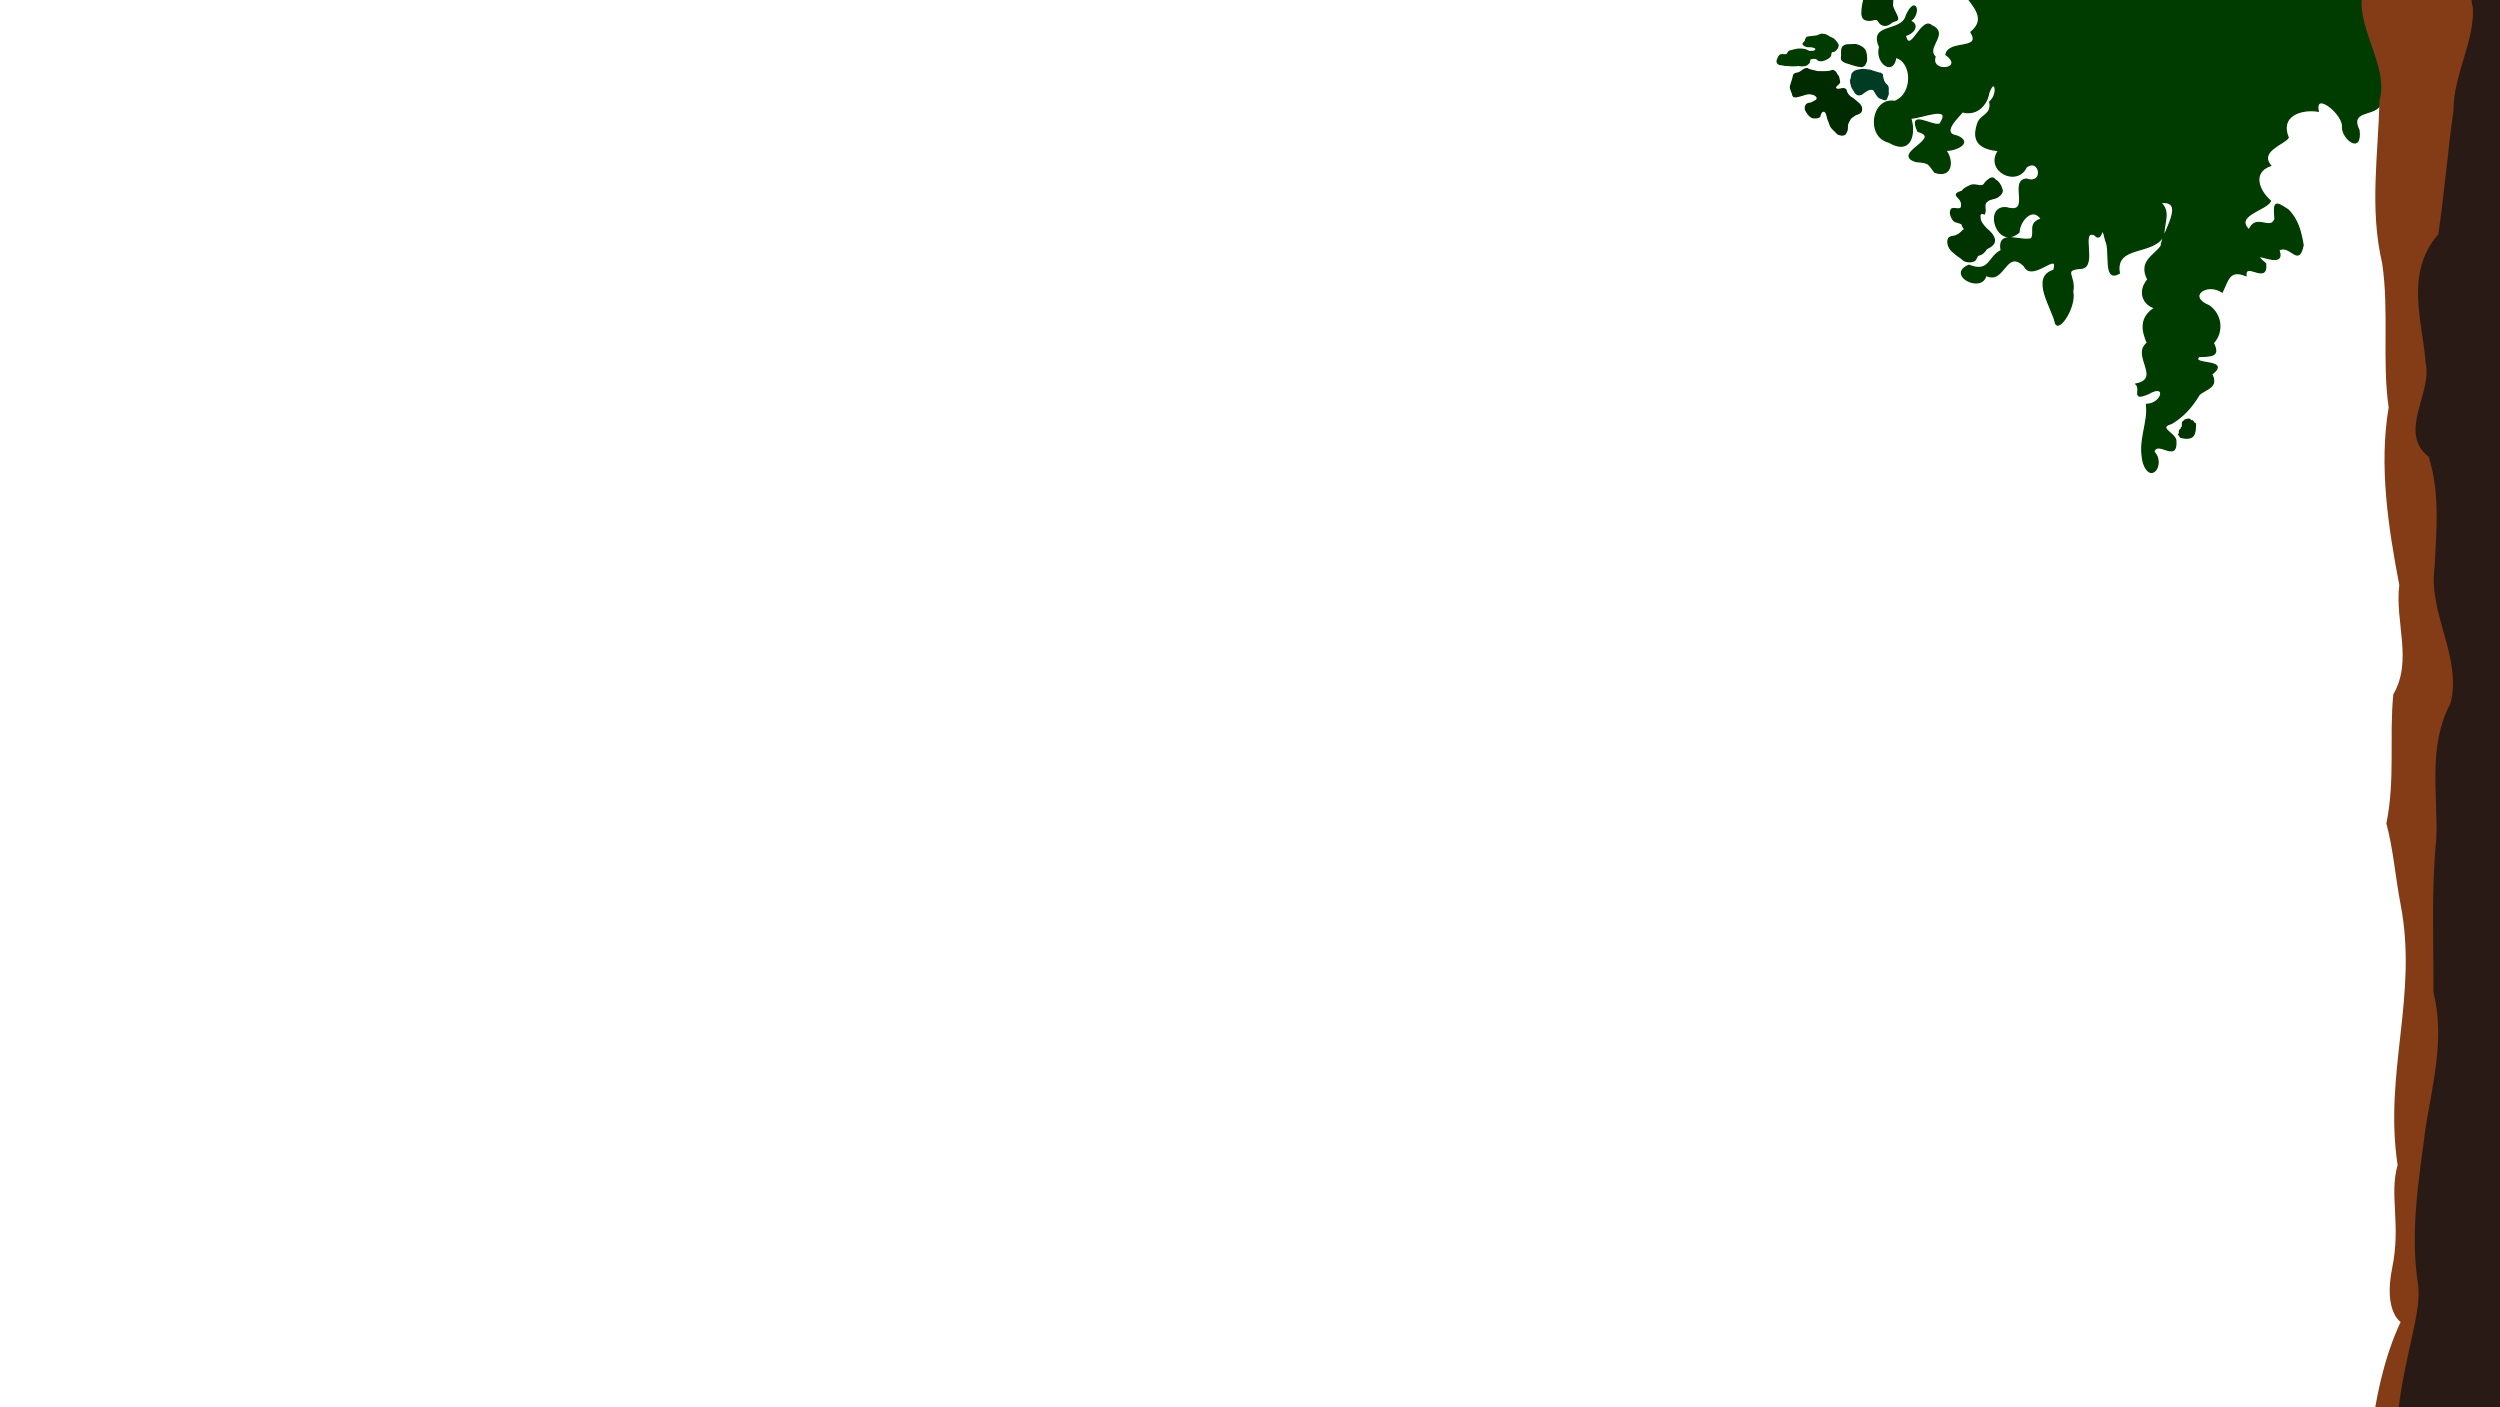
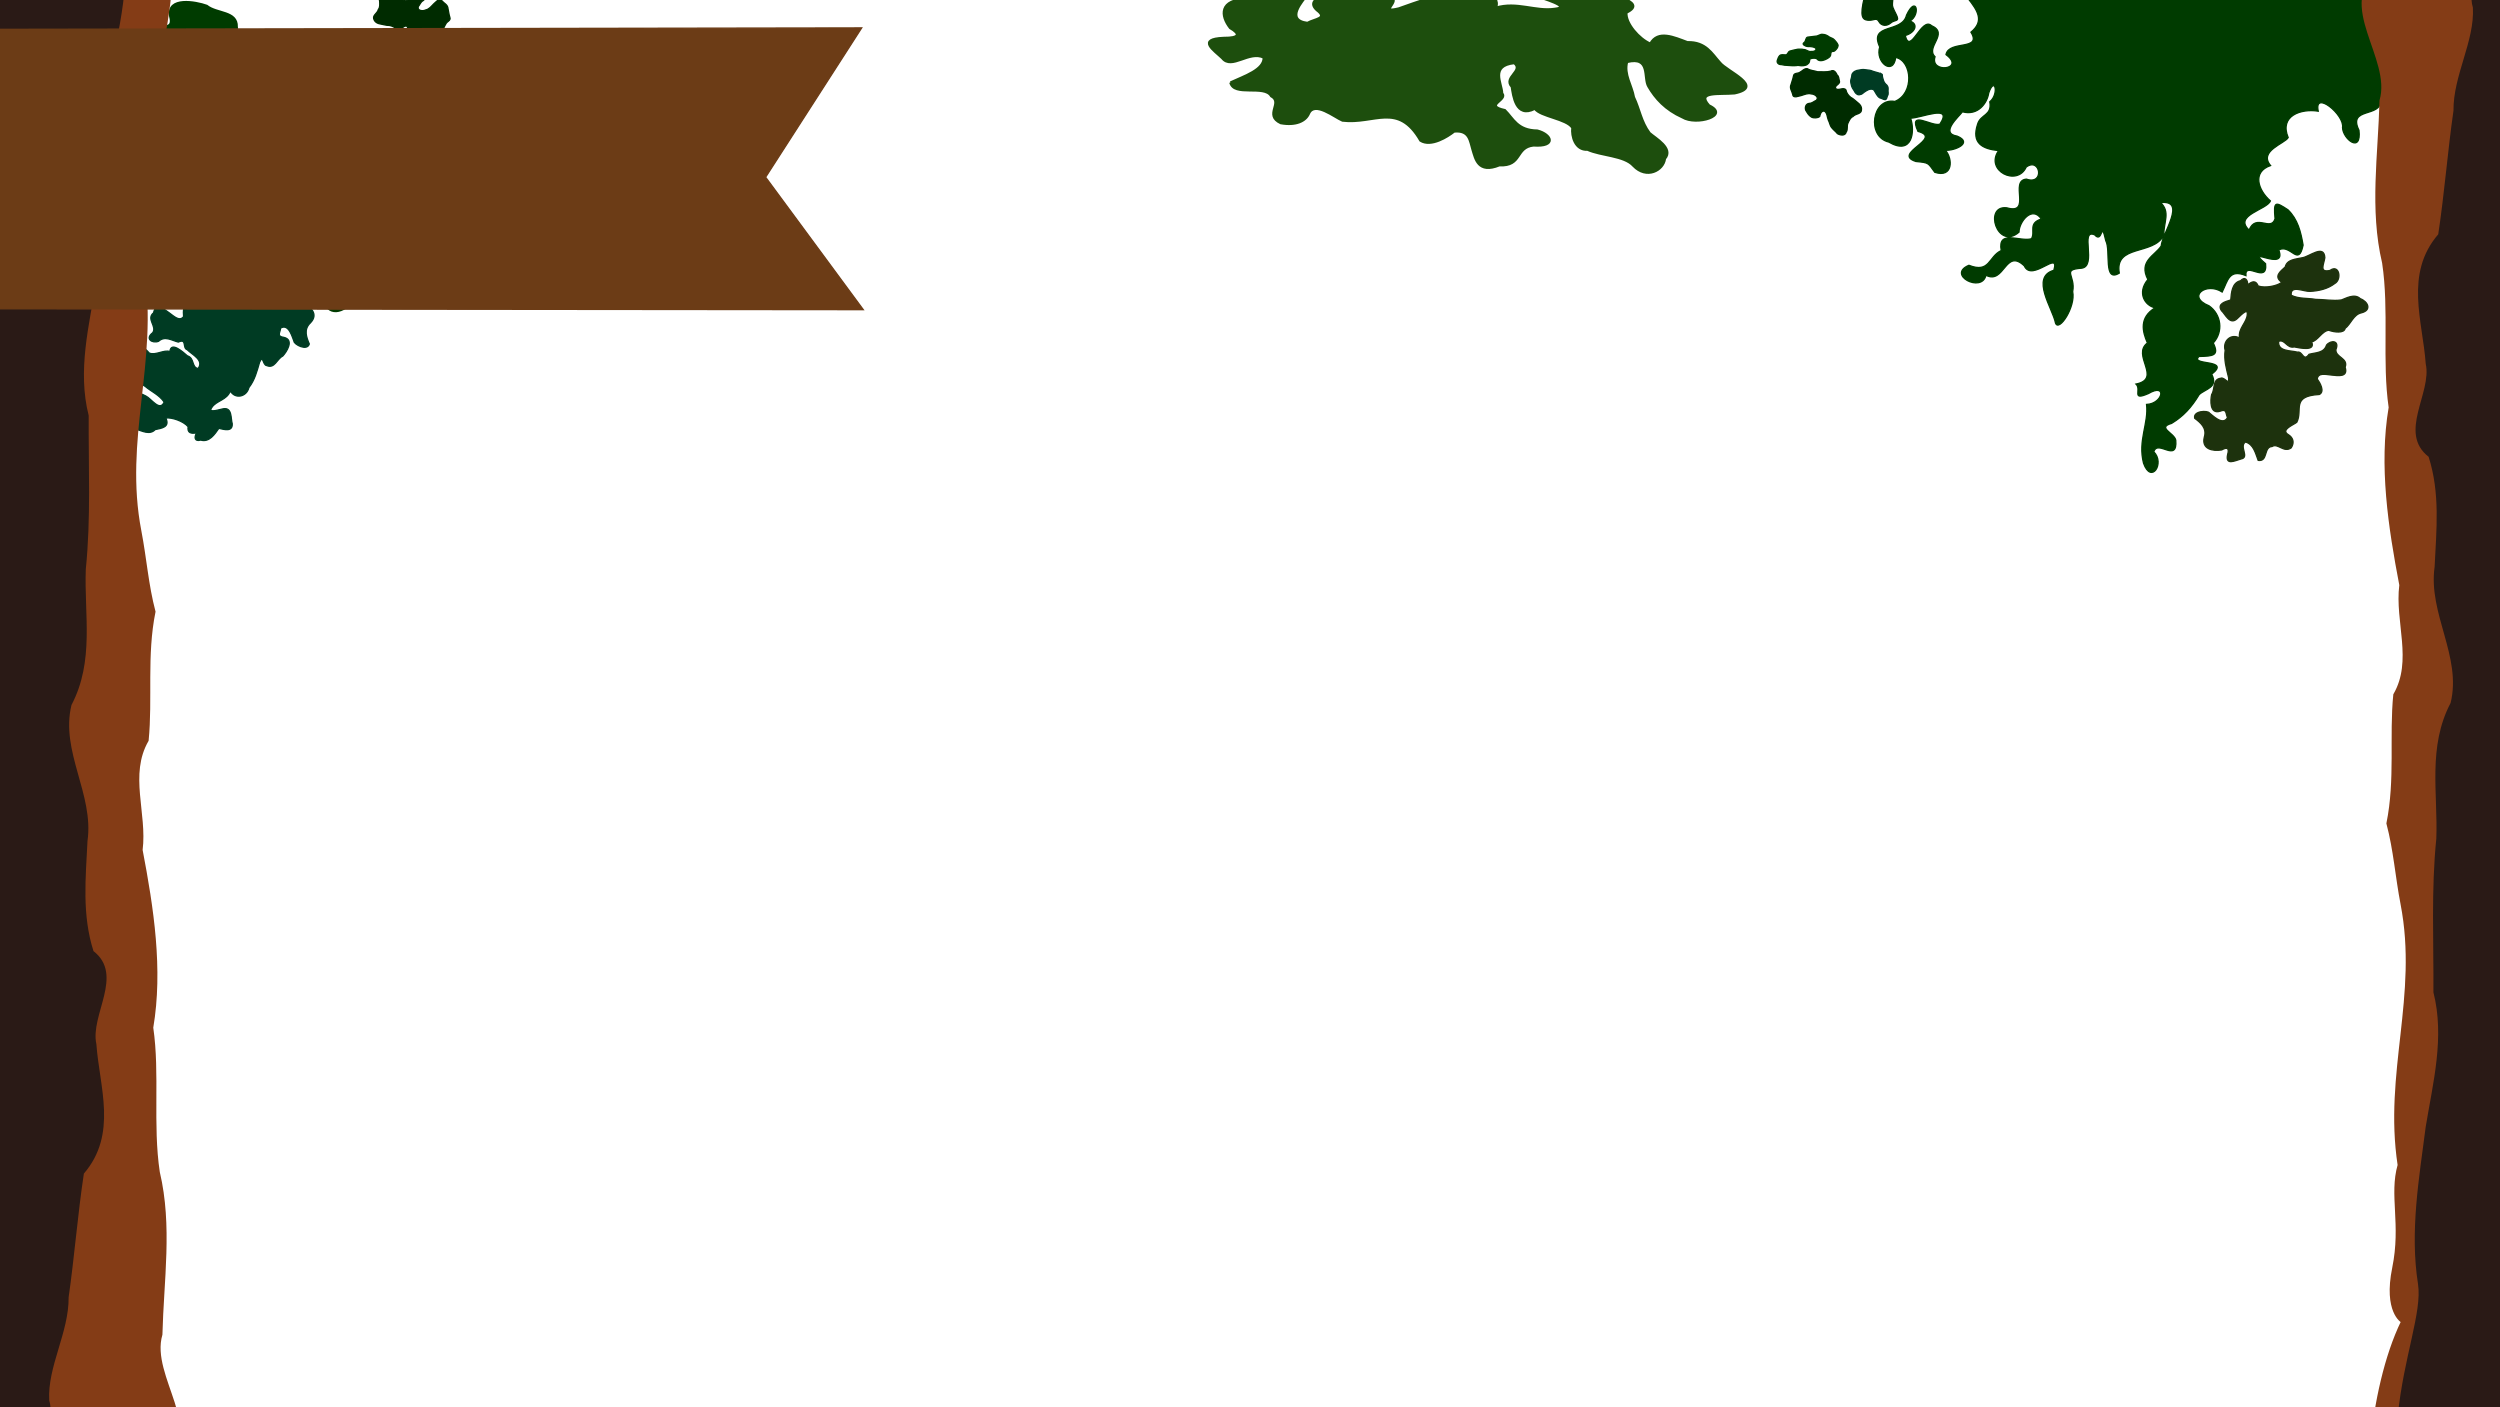
<svg xmlns="http://www.w3.org/2000/svg" width="1920" height="1080" viewBox="0 0 508 285.75" version="1.1" id="svg8">
  <defs id="defs2" />
-   <g id="layer1">
-     <path style="fill:#003300;stroke:#003300;stroke-width:0.265px;stroke-linecap:butt;stroke-linejoin:miter;stroke-opacity:1;fill-opacity:1" d="m 443.133,88.867 c 2.011,0.481 2.94,-0.008 2.94,-2.005 0,-0.127 0.081,-0.721 0,-0.802 -0.067,-0.067 -0.2,-0.067 -0.267,-0.134 -0.111,-0.111 -0.156,-0.29 -0.267,-0.401 -0.063,-0.063 -0.188,0.04 -0.267,0 -0.197,-0.098 -0.177,-0.177 -0.267,-0.267 -0.208,-0.208 -1.093,0.047 -1.203,0.267 -0.093,0.186 -0.153,0.04 -0.267,0.267 -0.105,0.211 0.016,0.919 -0.134,1.069 -0.032,0.032 -0.102,-0.032 -0.134,0 -0.063,0.063 0.063,0.204 0,0.267 -0.141,0.141 -0.265,0.13 -0.401,0.401 -0.07,0.14 0.107,0.562 0,0.668 -0.045,0.045 -0.267,-0.089 -0.134,0.134 0.115,0.191 0.267,0.356 0.401,0.535 z" id="path849" />
+   <g id="layer2">
    <path id="path851" style="fill:#003b00;stroke:#003b00;stroke-width:0.265px;stroke-linecap:butt;stroke-linejoin:miter;stroke-opacity:1;fill-opacity:1" d="m 399.835,-0.401 c 2.084,2.619 3.387,4.692 0.667,6.94 2.313,3.815 -4.485,1.564 -5.077,4.552 4.074,3.038 -3.328,3.91 -2.228,0.436 -2.019,-1.94 2.914,-4.707 -0.712,-6.316 -2.065,-1.901 -4.343,6.161 -5.345,2.005 2.072,-0.58 2.743,-2.392 0.944,-2.928 2.251,-1.289 1.313,-5.44 -0.677,-1.215 -0.881,3.748 -7.712,1.538 -5.448,6.475 -0.973,3.064 2.741,5.985 3.25,2.12 3.334,0.687 3.815,7.349 -0.183,8.946 -4.672,-0.814 -5.768,7.174 -1.227,8.251 4.832,2.827 5.356,-2.249 4.43,-4.858 2.085,0.026 8.753,-3.001 5.96,1.22 -1.61,0.601 -6.546,-3.083 -4.453,1.471 5.251,1.425 -5.425,4.519 -0.424,6.114 2.788,0.269 2.403,0.289 3.841,2.2 3.721,1.218 3.69,-2.768 2.15,-4.485 1.868,0.144 5.705,-1.494 2.394,-2.865 -3.572,-0.568 0.323,-3.938 1.069,-4.944 3.169,0.856 5.046,-1.779 5.345,-3.837 1.225,-3.533 2.153,0.189 0.22,1.803 0.488,2.873 -1.887,2.466 -2.492,4.574 -1.26,3.84 0.967,5.007 4.276,5.345 -2.842,4.076 3.774,7.387 5.613,3.341 2.872,-2.086 3.806,3.739 0.039,2.458 -3.533,0.268 1.186,7.306 -3.984,5.829 -4.789,-0.579 -1.939,8.764 2.475,4.943 0.033,-2.168 2.678,-5.445 4.544,-2.673 -2.762,0.878 -1.16,2.575 -2.005,4.009 -2.237,0.717 -6.958,-2.004 -6.147,2.405 -2.618,1.218 -2.282,4.678 -6.569,2.995 -4.582,1.916 2.641,5.71 3.459,2.021 3.797,1.949 3.91,-5.597 7.793,-1.909 1.558,3.437 7.274,-3.454 6.007,0.902 -4.807,1.399 -0.237,7.751 0.338,10.712 0.673,1.931 4.135,-3.285 3.489,-6.38 0.635,-3.291 -2.32,-4.459 1.794,-4.758 3.213,-0.368 -0.427,-8.116 2.678,-6.778 1.696,1.944 1.229,-3.387 2.258,1.191 1.061,2.014 -0.569,8.618 2.738,6.587 -0.994,-5.882 6.921,-3.577 9.022,-7.656 0.042,-2.845 1.378,-4.747 -0.615,-6.676 5.384,-0.598 0.306,6.219 0.108,8.833 -1.319,1.969 -4.631,3.074 -2.701,6.797 -2.275,2.727 -0.572,5.336 1.47,5.746 -3.255,1.994 -2.601,4.808 -1.559,7.15 -3.303,2.461 3.067,7.235 -2.317,8.352 1.195,1.161 -1.048,3.477 2.509,1.929 3.821,-2.253 2.997,2.042 -0.371,2.214 0.453,3.855 -1.804,7.315 -0.614,11.936 1.562,4.382 4.401,-0.007 2.084,-2.314 0.756,-2.608 4.859,2.407 4.463,-2.37 -0.313,-1.484 -3.879,-2.54 -0.844,-3.408 2.433,-1.485 4.041,-3.263 5.602,-5.848 1.213,-1.154 3.969,-1.419 2.539,-4.143 4.118,-3.167 -4.558,-1.677 -2.577,-3.608 2.934,-0.063 4.148,-0.161 2.9,-2.738 2.103,-2.298 1.639,-5.797 -0.858,-7.552 -4.64,-1.871 -0.546,-4.908 2.673,-2.806 1.149,-2.306 1.379,-4.734 4.811,-3.341 -0.218,-3.054 4.456,1.866 4.009,-2.405 -4.511,-3.895 4.447,1.847 2.673,-2.806 2.465,-1.282 4,3.614 4.944,-0.975 -0.449,-2.681 -1.075,-5.253 -3.073,-7.177 -2.593,-1.711 -2.953,-1.775 -2.622,1.821 -0.85,2.674 -3.875,-1.159 -5.273,2.297 -3.231,-3.012 3.612,-4.113 4.324,-5.921 -2.485,-2.167 -3.766,-5.876 0.029,-7.192 -2.462,-2.944 2.896,-4.47 3.586,-5.674 -1.849,-4.484 2.648,-5.93 6.103,-5.375 -0.908,-4.381 5.398,0.733 4.944,3.341 0.051,2.281 3.891,5.396 3.338,0.545 -2.334,-4.763 4.535,-2.522 4.383,-6.036 1.454,-1.624 4.253,-3.116 3.326,-6.678 1.696,-4.873 1.734,-10.008 1.781,-15.092 -1.002,-5.46 -8.048,-1.52 -11.825,-2.5 -8.153,0.204 -16.315,0.465 -24.461,-0.251 -10.439,-0.492 -20.89,-1.021 -31.268,-2.221 -8.353,-0.206 -16.697,-0.797 -25.055,-0.507 0.668,2.372 2.282,4.918 3.608,6.414 z" />
-     <path id="path856" style="fill:#003300;stroke:#003300;stroke-width:0.265px;stroke-linecap:butt;stroke-linejoin:miter;stroke-opacity:1;fill-opacity:1" d="m 399.237,46.586 c -0.54,0.326 -0.885,0.943 -1.467,1.152 -0.547,0.426 -1.402,0.177 -1.82,0.728 -0.422,1.025 0.194,2.219 1.057,2.814 0.493,0.48 1.069,0.859 1.629,1.26 0.552,0.64 1.522,0.776 2.298,0.53 0.684,-0.165 0.581,-0.965 1.107,-1.243 0.73,-0.125 1.26,-0.688 1.591,-1.27 0.729,-0.397 1.751,-0.862 1.631,-1.864 -0.192,-0.954 -0.964,-1.632 -1.666,-2.241 -0.629,-0.672 -1.345,-1.438 -1.275,-2.436 -0.137,-0.565 0.425,-0.845 0.883,-0.548 0.472,-0.8 -0.336,-2.012 0.584,-2.594 0.603,-0.568 1.508,-0.44 2.152,-0.882 0.551,-0.421 1.139,-0.882 0.801,-1.664 -0.222,-0.759 -0.718,-1.454 -1.416,-1.84 -0.343,-0.627 -1.036,-0.189 -1.454,0.208 -0.593,0.333 -0.634,1.213 -1.478,1.05 -0.718,-0.054 -1.481,-0.36 -2.16,0.039 -0.554,0.282 -1.158,0.5 -1.502,1.076 -0.498,0.188 -1.704,0.423 -0.941,1.143 0.596,0.541 0.971,1.217 0.794,2.042 -0.255,0.8 -1.352,0.146 -1.963,0.404 -0.631,0.581 -0.087,1.889 0.461,2.439 0.494,0.33 1.148,0.278 1.63,0.682 0.031,0.342 0.306,0.688 0.524,1.016 z" />
    <path id="path860" style="fill:#002b00;stroke:#002b00;stroke-width:0.265px;stroke-linecap:butt;stroke-linejoin:miter;stroke-opacity:1;fill-opacity:1" d="m 378.264,22.11 c 0.016,-0.392 -0.292,-0.896 -0.675,-1.168 -0.383,-0.272 -0.978,-0.911 -1.527,-1.167 -0.471,-0.371 -0.846,-0.866 -0.974,-1.496 -0.481,-0.649 -1.416,0.189 -2.026,-0.231 -0.46,-0.701 0.941,-0.886 0.702,-1.577 -0.1,-0.487 -0.157,-1.067 -0.419,-1.163 -0.259,-0.539 -0.647,-1.238 -1.345,-0.851 -0.868,0.227 -1.784,0.11 -2.673,0.123 -0.661,-0.219 -1.481,-0.236 -2.047,-0.614 -0.599,-0.125 -1.077,0.489 -1.49,0.687 -0.391,0.356 -1.301,0.073 -1.366,0.84 -0.12,0.664 -0.327,1.058 -0.478,1.662 -0.365,0.77 0.18,1.326 0.335,2.027 0.079,0.887 1.223,0.312 1.768,0.22 0.651,-0.195 1.307,-0.521 2.003,-0.318 0.647,0.005 1.656,0.661 1.025,1.304 -0.5,0.196 -0.825,0.607 -1.438,0.617 -0.679,0.071 -0.918,0.77 -0.728,1.363 0.32,0.529 0.582,1.064 1.17,1.421 0.459,0.247 1.304,0.214 1.679,-0.119 0.082,-0.361 0.233,-1.131 0.917,-1.108 0.621,0.315 0.587,1.214 0.82,1.799 0.306,0.543 0.317,1.127 0.724,1.602 0.397,0.499 0.814,0.758 1.143,1.19 0.551,0.331 1.578,0.528 1.777,-0.318 0.398,-0.52 0.075,-1.264 0.376,-1.849 0.258,-0.533 0.488,-1.089 0.98,-1.294 0.642,-0.712 1.817,-0.392 1.766,-1.584 z" />
    <path id="path863" style="fill:#003b23;stroke:#003b23;stroke-width:0.265px;stroke-linecap:butt;stroke-linejoin:miter;stroke-opacity:1;fill-opacity:1" d="m 382.181,14.977 c -0.655,-0.264 -1.364,-0.364 -2.011,-0.648 -0.397,-0.106 -0.813,-0.087 -1.214,-0.175 -0.413,-0.06 -0.834,-0.014 -1.234,0.09 -0.562,0.042 -1.157,0.331 -1.394,0.866 -0.037,0.402 -0.134,0.795 -0.256,1.182 -0.066,0.425 0.097,0.829 0.181,1.233 0.146,0.461 0.505,0.813 0.704,1.25 0.231,0.315 0.612,0.611 1.025,0.438 0.375,-0.024 0.577,-0.328 0.857,-0.507 0.205,-0.153 0.54,-0.344 0.813,-0.477 0.369,-0.151 0.938,-0.217 1.192,0.159 0.35,0.514 0.563,1.171 1.129,1.5 0.378,0.06 0.682,0.339 1.067,0.363 0.373,-0.022 0.369,-0.53 0.5,-0.801 0.287,-0.386 0.029,-0.876 0.127,-1.306 0.053,-0.403 -0.138,-0.797 -0.466,-1.029 -0.274,-0.254 -0.449,-0.599 -0.536,-0.957 -0.109,-0.313 -0.19,-0.619 -0.172,-0.955 -0.026,-0.156 -0.211,-0.144 -0.312,-0.227 z" />
-     <path id="path865" style="fill:#003300;stroke:#003300;stroke-width:0.265px;stroke-linecap:butt;stroke-linejoin:miter;stroke-opacity:1;fill-opacity:1" d="m 378.118,13.513 c 0.414,-0.009 0.626,-0.112 0.816,-0.421 0.19,-0.309 0.367,-0.689 0.341,-1.068 -0.025,-0.379 -0.017,-0.799 -0.102,-1.111 -0.085,-0.312 -0.08,-0.543 -0.26,-0.753 -0.151,-0.192 -0.295,-0.389 -0.509,-0.525 -0.213,-0.136 -0.458,-0.243 -0.678,-0.36 -0.284,-0.097 -0.564,-0.246 -0.873,-0.21 -0.392,5.485e-4 -0.799,0.055 -1.173,0.052 -0.375,-0.003 -0.499,-0.002 -0.786,0.123 -0.287,0.124 -0.541,0.364 -0.602,0.678 -0.116,0.554 0.008,1.125 -0.076,1.684 -0.038,0.234 -0.044,0.509 0.157,0.674 0.326,0.268 0.505,0.383 1.127,0.55 0.622,0.167 1.72,0.614 2.619,0.689 z" />
    <path id="path867" style="fill:#003b00;stroke:#003b00;stroke-width:0.265px;stroke-linecap:butt;stroke-linejoin:miter;stroke-opacity:1;fill-opacity:1" d="m 371.302,11.901 c 0.936,-0.533 0.588,-0.827 0.79,-1.29 0.174,-0.278 0.424,-0.039 0.743,-0.3 0.319,-0.261 0.668,-0.669 0.67,-1.13 -0.173,-0.415 -0.42,-0.734 -0.738,-1.06 -0.285,-0.349 -0.726,-0.402 -1.052,-0.607 -0.359,-0.275 -0.825,-0.521 -1.3,-0.526 -0.528,-0.119 -0.93,0.354 -1.446,0.358 -0.553,0.072 -1.119,0.139 -1.659,0.202 -0.445,0.103 -0.325,0.814 -0.672,1.05 -0.347,0.236 -0.283,0.495 0.024,0.614 0.28,0.204 0.636,0.282 1.052,0.238 0.449,0.029 0.879,0.087 1.239,0.329 0.291,0.589 -0.586,0.734 -0.996,0.684 -0.54,0.079 -0.945,-0.429 -1.46,-0.401 -0.259,-0.091 -0.82,-0.082 -1.21,-0.059 -0.498,0.083 -1.222,0.279 -1.567,0.369 -0.445,0.141 -0.446,0.81 -0.892,0.78 -0.394,0.01 -0.886,-0.146 -1.203,0.153 -0.24,0.247 -0.375,0.662 -0.467,0.929 -0.195,0.528 0.288,0.937 0.799,0.89 0.448,0.099 0.889,0.174 1.348,0.17 0.59,0.043 1.185,0.088 1.775,0.027 0.321,-0.102 0.618,0.043 0.959,0.036 0,0 0.929,0.047 1.262,-0.328 0.353,-0.226 0.435,-0.56 0.431,-0.972 0.366,-0.287 0.965,-0.284 1.412,-0.153 0.402,0.598 1.224,0.527 2.161,-0.005 z" />
    <path style="fill:#003300;stroke:#003300;stroke-width:0.265px;stroke-linecap:butt;stroke-linejoin:miter;stroke-opacity:1;fill-opacity:1" d="m 378.827,-0.496 c -0.945,3.898 -0.378,4.512 0.78,4.607 1.158,0.094 1.701,-0.638 2.197,0.283 0.496,0.921 1.606,0.969 2.41,0.26 0.803,-0.709 1.866,-0.142 1.134,-1.63 -0.732,-1.488 -0.85,-1.654 -0.803,-2.339 0.047,-0.685 0.095,-1.181 0.095,-1.181 z" id="path875" />
    <path id="path1457" style="opacity:1;fill:#843c16;fill-opacity:1;stroke:#843c16;stroke-width:0.427px;stroke-linecap:butt;stroke-linejoin:miter;stroke-opacity:1" d="m 524.445,292.545 c -3.679,-8.159 -3.53,-16.826 -6.465,-25.124 -0.842,-11.361 -1.435,-22.702 -0.699,-34.099 0.777,-8.413 -3.526,-16.096 -2.446,-24.48 0.429,-7.738 5.072,-15.896 2.271,-23.952 0.14,-6.888 -4.574,-1.82 -4.717,-4.166 -1.732,-8.178 3.817,-15.913 2.446,-24.19 -0.488,-9.339 -0.712,-18.639 -0.699,-28.01 5.409,-1.826 -1.96,-10.842 1.573,-15.23 -2.559,-9.169 0.703,-18.21 -0.175,-27.506 -0.892,-7.773 -1.281,-15.498 1.572,-22.872 1.198,-12.924 -7.456,-24.874 -5.766,-37.751 -0.894,-7.441 -7.06,-14.693 -2.446,-22.39 9.052,-13.544 -15.313,-8.677 -25.335,-8.982 -9.02,7.163 2.721,17.955 0.169,26.64 -0.268,11.008 -2.054,22.041 0.53,32.98 1.464,9.756 -0.041,19.926 1.331,29.378 -2.001,11.839 -0.096,24.275 2.163,36.1 -0.945,7.457 2.79,15.331 -1.223,22.26 -0.836,8.403 0.41,17.271 -1.398,26.165 1.438,5.427 1.809,10.876 2.872,16.375 3.619,18.709 -3.442,34.277 -0.592,53.048 -1.757,6.127 0.718,11.976 -1.1,20.904 -1.818,8.928 1.768,10.928 1.768,10.928 -3.346,6.909 -5.437,16.355 -6.28,25.392 5.055,3.714 1.324,6.639 6.27,9.241 7.075,3.739 20.103,-1.649 26.77,-3.516 2.446,-1.318 9.019,-4.378 9.604,-7.144 z" />
    <path id="path1460" style="fill:#2a1a16;fill-opacity:1;stroke:none;stroke-width:0.44px;stroke-linecap:butt;stroke-linejoin:miter;stroke-opacity:1" d="m 491.343,260.938 c -1.692,-10.67 0.203,-21.402 1.564,-31.993 1.485,-9.016 3.884,-18.145 1.565,-27.299 0.057,-10.452 -0.47,-20.846 0.587,-31.237 0.341,-9.203 -1.788,-18.632 2.908,-27.581 2.306,-9.44 -4.602,-18.129 -3.254,-27.631 0.37,-7.593 1.145,-14.953 -1.218,-22.376 -6.28,-4.897 0.726,-12.975 -0.587,-18.899 -0.614,-8.698 -4.367,-18.267 2.542,-26.311 1.253,-8.282 1.903,-16.77 3.097,-25.14 -0.066,-7.149 4.332,-14.113 3.943,-20.934 -2.389,-7.893 12.067,-9.898 19.166,-5.559 5.444,2.652 -7.67,4.07 -4.107,8.647 1.137,7.466 -2.535,14.471 -2.347,21.864 1.285,7.816 1.585,15.917 -0.391,23.593 -3.112,8.722 -0.325,17.188 -0.228,25.957 -2.765,10.473 -1.096,21.167 -2.901,31.728 -3.829,10.548 -3.306,21.813 0.978,32.24 1.123,7.053 3.278,15.287 1.805,22.884 -1.358,9.514 -3.203,18.978 -4.645,28.436 1.294,10.512 0.887,21.254 -0.485,31.812 -2.362,8.348 4.077,18.332 2.34,26.782 -0.366,6.705 9.725,11.286 6.304,17.499 2.27,9.041 -2.11,15.041 -5.573,22.015 5.258,5.613 -19.553,4.942 -25.182,-1.754 1.193,-11.894 4.983,-21.129 4.117,-26.745 z" />
+     <path id="path862" style="fill:#1d320d;stroke:#1d320d;stroke-width:0.265px;stroke-linecap:butt;stroke-linejoin:miter;stroke-opacity:1;fill-opacity:1" d="m 458.863,93.549 c -0.564,-1.465 -0.926,-3.262 -2.591,-3.736 -1.342,0.918 0.918,3.143 -0.905,3.452 -1.231,0.349 -3.227,1.396 -2.713,-0.917 0.397,-1.318 -0.143,-1.536 -1.206,-0.919 -1.863,0.304 -4.142,-0.172 -3.531,-2.608 0.57,-1.873 -0.809,-2.959 -1.954,-3.831 -0.373,-1.537 2.669,-1.63 2.999,-1.063 0.432,0.265 2.7,2.737 3.666,0.928 -0.404,-0.831 -0.104,-1.88 -1.524,-1.288 -2.11,0.665 -1.958,-2.27 -1.698,-3.396 0.744,-1.132 0.103,-3.09 1.844,-3.31 0.785,-0.359 1.784,1.698 1.601,-0.13 -0.456,-1.847 -0.973,-3.617 -0.702,-5.559 -0.551,-1.829 1.187,-3.495 2.935,-2.476 -0.372,-1.975 1.506,-3.131 1.564,-4.83 0.157,-1.562 -1.81,0.736 -2.131,0.956 -1.448,1.259 -2.338,-1.002 -3.118,-1.701 -0.916,-1.409 0.754,-1.82 1.89,-2.173 0.119,-1.462 0.243,-3.501 1.992,-3.905 0.916,-0.97 1.49,-0.145 1.447,0.853 0.887,-0.75 1.648,-0.996 2.136,0.218 1.46,0.505 3.895,-0.021 4.803,-0.749 -1.712,-1.179 -0.308,-2.209 0.69,-3.12 0.371,-1.55 2.136,-1.566 3.515,-1.878 1.364,-0.205 4.397,-2.805 4.535,-0.005 -0.182,1.332 -1.229,3.099 1.048,2.591 1.879,-1.38 2.46,1.855 0.964,2.657 -1.437,1.103 -3.223,1.498 -4.999,1.594 -1.273,0.099 -4.066,-1.407 -3.846,0.801 1.624,0.772 3.31,0.529 4.961,0.83 1.759,-0.003 3.493,0.369 5.244,0.115 0.862,-0.287 2.651,-1.4 3.835,-0.257 1.562,0.582 2.386,2.335 0.218,2.874 -1.628,0.351 -2.127,2.273 -3.298,3.153 -0.196,1.064 -2.232,0.796 -3.326,0.391 -1.374,0.12 -2.273,2.189 -3.499,2.348 0.913,1.987 -2.375,1.253 -3.513,1.037 -1.516,0.361 -1.881,-1.637 -3.174,-1.135 -0.212,2.106 2.404,1.814 3.816,2.195 1.092,-0.248 1.181,2.058 2.365,0.436 1.337,-0.37 3.032,-0.223 3.552,-1.875 0.867,-1.055 2.684,-0.96 1.902,0.901 -0.163,1.602 2.591,1.74 1.873,3.596 0.673,2.113 -1.457,1.721 -2.713,1.602 -1.256,-0.119 -2.779,-0.546 -2.952,0.799 0.537,0.729 1.596,2.529 0.433,3.141 -5.831,0.327 -3.301,3.157 -4.59,5.647 -0.618,0.516 -3.378,1.534 -1.732,2.512 0.929,0.56 1.331,1.549 0.598,2.686 -1.503,1.089 -2.691,-1.024 -3.892,-0.274 -1.763,0.103 -0.772,3.123 -2.817,2.825 z" />
+     <path id="path860-0" style="fill:#002b00;fill-opacity:1;stroke:#002b00;stroke-width:0.265px;stroke-linecap:butt;stroke-linejoin:miter;stroke-opacity:1" d="m 76.074,4.141 c 0.17,0.354 0.678,0.654 1.144,0.715 0.466,0.06 1.291,0.345 1.896,0.313 0.591,0.106 1.153,0.368 1.562,0.864 0.729,0.347 1.161,-0.832 1.897,-0.747 0.735,0.403 -0.415,1.224 0.12,1.722 0.317,0.383 0.64,0.868 0.916,0.83 0.481,0.354 1.153,0.79 1.587,0.12 C 85.857,7.35 86.72,7.022 87.499,6.594 88.186,6.477 88.917,6.107 89.595,6.176 90.183,6.005 90.316,5.239 90.588,4.869 90.766,4.371 91.703,4.194 91.399,3.486 91.193,2.844 91.191,2.398 91.041,1.794 91.001,0.943 90.259,0.708 89.794,0.162 89.307,-0.584 88.567,0.461 88.129,0.798 87.646,1.275 87.219,1.871 86.51,2.018 85.937,2.318 84.737,2.212 84.993,1.348 c 0.349,-0.407 0.444,-0.923 0.98,-1.22 0.566,-0.381 0.449,-1.111 0.003,-1.545 -0.531,-0.317 -1.013,-0.667 -1.701,-0.706 -0.521,-0.003 -1.252,0.423 -1.427,0.893 0.097,0.358 0.325,1.108 -0.289,1.408 -0.696,0.013 -1.088,-0.796 -1.568,-1.204 -0.525,-0.336 -0.809,-0.846 -1.391,-1.074 -0.585,-0.254 -1.075,-0.287 -1.568,-0.514 -0.642,-0.034 -1.641,0.274 -1.42,1.115 -0.107,0.646 0.527,1.151 0.536,1.809 0.022,0.592 0.08,1.191 -0.258,1.603 -0.233,0.93 -1.42,1.199 -0.816,2.227 z" />
+     <path id="path862-1" style="fill:#003b23;fill-opacity:1;stroke:#003b23;stroke-width:0.265px;stroke-linecap:butt;stroke-linejoin:miter;stroke-opacity:1" d="m 55.971,56.032 c -0.246,1.551 -0.833,3.287 0.371,4.531 1.621,-0.123 0.78,-3.18 2.513,-2.535 1.24,0.315 3.492,0.408 1.889,2.153 -1.004,0.942 -0.646,1.401 0.583,1.399 1.764,0.67 3.499,2.224 1.75,4.026 -1.431,1.335 -0.782,2.966 -0.227,4.295 -0.447,1.517 -3.126,0.074 -3.128,-0.582 -0.241,-0.446 -0.966,-3.721 -2.708,-2.64 -0.067,0.921 -0.852,1.679 0.674,1.878 2.16,0.481 0.557,2.946 -0.232,3.79 -1.211,0.608 -1.637,2.623 -3.254,1.941 -0.859,-0.083 -0.694,-2.364 -1.451,-0.69 -0.531,1.827 -0.97,3.618 -2.177,5.163 -0.439,1.859 -2.778,2.431 -3.78,0.673 -0.667,1.896 -2.872,1.956 -3.773,3.397 -0.918,1.273 1.935,0.27 2.323,0.24 1.884,-0.364 1.522,2.038 1.847,3.034 0.087,1.678 -1.564,1.197 -2.724,0.934 -0.835,1.206 -1.964,2.908 -3.68,2.382 -1.279,0.381 -1.362,-0.621 -0.825,-1.463 -1.144,0.205 -1.925,0.036 -1.74,-1.259 -1.01,-1.169 -3.381,-1.933 -4.532,-1.757 0.892,1.878 -0.84,2.067 -2.16,2.354 -1.097,1.156 -2.633,0.286 -3.983,-0.135 -1.283,-0.506 -5.211,0.225 -3.927,-2.267 0.825,-1.062 2.615,-2.066 0.391,-2.768 -2.317,0.253 -1.2,-2.838 0.497,-2.782 1.796,-0.235 3.54,0.318 5.125,1.125 1.151,0.552 2.814,3.254 3.73,1.234 -1.019,-1.482 -2.6,-2.116 -3.878,-3.204 -1.524,-0.878 -2.838,-2.069 -4.481,-2.726 -0.89,-0.183 -2.996,-0.116 -3.448,-1.699 -1.061,-1.286 -0.895,-3.216 1.251,-2.596 1.585,0.511 2.98,-0.902 4.434,-1.077 0.703,-0.823 2.331,0.429 3.074,1.328 1.249,0.584 3.064,-0.756 4.205,-0.28 0.205,-2.177 2.683,0.106 3.56,0.862 1.493,0.447 0.808,2.359 2.179,2.572 1.238,-1.717 -1.172,-2.774 -2.204,-3.811 -1.069,-0.332 0.009,-2.373 -1.828,-1.562 -1.342,-0.349 -2.736,-1.325 -4.013,-0.156 -1.279,0.479 -2.804,-0.514 -1.195,-1.732 0.944,-1.305 -1.371,-2.804 0.18,-4.051 0.476,-2.166 2.123,-0.759 3.151,-0.027 1.027,0.732 2.131,1.865 2.955,0.787 -0.1,-0.9 -0.115,-2.989 1.199,-2.935 5.211,2.638 4.439,-1.079 6.802,-2.588 0.794,-0.137 3.692,0.364 2.757,-1.306 -0.524,-0.95 -0.376,-2.008 0.827,-2.624 1.847,-0.19 1.817,2.234 3.231,2.186 1.578,0.794 2.232,-2.317 3.853,-1.034 z" />
+     <path id="path862-5" style="fill:#003b00;fill-opacity:1;stroke:#003b00;stroke-width:0.509px;stroke-linecap:butt;stroke-linejoin:miter;stroke-opacity:1" d="m 12.026,14.421 c 3.133,-0.6 6.87,-0.745 8.352,-3.601 -1.428,-2.666 -6.629,0.764 -6.677,-2.594 -0.315,-2.307 -1.797,-6.183 2.706,-4.612 2.533,1.082 3.143,0.175 2.233,-1.906 -0.024,-3.428 1.654,-7.385 6.375,-5.604 3.597,1.549 6.223,-0.621 8.343,-2.431 3.217,-0.237 2.444,5.247 1.197,5.68 -0.671,0.701 -6.372,4.076 -3.029,6.318 1.803,-0.491 3.824,0.342 3.079,-2.374 -0.675,-3.974 5.196,-2.876 7.385,-2.092 2.049,1.653 6.199,1.053 6.093,4.24 0.475,1.509 -3.989,2.725 -0.244,2.91 3.869,-0.299 7.602,-0.729 11.432,0.303 3.863,-0.475 6.674,3.112 4.066,5.962 4.101,-0.113 5.839,3.583 9.248,4.164 3.101,0.72 -0.912,-3.454 -1.255,-4.093 -2.082,-2.953 2.758,-3.915 4.415,-5.118 3.13,-1.248 3.432,1.864 3.786,4.002 2.911,0.625 6.983,1.419 7.247,4.672 1.667,1.917 -0.178,2.715 -2.176,2.357 1.233,1.803 1.488,3.237 -1.115,3.773 -1.48,2.478 -1.188,6.995 -0.006,8.83 2.918,-2.742 4.553,0.067 6.073,2.115 3.01,1.101 2.485,4.273 2.678,6.837 -0.017,2.505 4.269,8.679 -1.421,8.139 -2.629,-0.702 -5.861,-3.075 -5.557,1.152 2.19,3.76 -4.517,3.894 -5.662,0.983 -1.77,-2.889 -2.004,-6.205 -1.635,-9.42 0.202,-2.312 4.12,-6.901 -0.401,-7.128 -2.07,2.698 -2.111,5.791 -3.241,8.67 -0.549,3.157 -1.847,6.165 -1.887,9.379 0.307,1.627 1.986,5.151 -0.692,6.955 -1.666,2.64 -5.463,3.625 -5.864,-0.417 -0.195,-3.02 -3.912,-4.456 -5.317,-6.805 -2.085,-0.65 -0.902,-4.229 0.262,-6.078 0.192,-2.499 -3.697,-4.694 -3.631,-6.939 -4.295,1.08 -1.776,-4.615 -0.982,-6.595 -0.25,-2.821 3.895,-2.916 3.291,-5.378 -4.181,-0.972 -4.418,3.805 -5.631,6.232 0.156,2.029 -4.524,1.541 -1.627,4.122 0.325,2.503 -0.507,5.503 2.66,6.9 1.854,1.853 1.089,5.086 -2.417,3.16 -3.179,-0.743 -4.328,4.161 -7.844,2.351 -4.474,0.614 -3.01,-3.099 -2.373,-5.319 0.636,-2.221 1.979,-4.833 -0.68,-5.522 -1.639,0.759 -5.605,2.154 -6.472,-0.106 1.182,-10.557 -5.325,-6.812 -9.938,-9.825 -0.845,-1.255 -2.028,-6.493 -4.518,-3.814 -1.422,1.51 -3.545,1.953 -5.605,0.319 -1.722,-3.003 2.914,-4.542 1.781,-6.908 0.349,-3.193 -6.055,-2.262 -4.808,-5.849 z" />
+     <path id="path1457-0" style="opacity:1;fill:#843c16;fill-opacity:1;stroke:#843c16;stroke-width:0.427px;stroke-linecap:butt;stroke-linejoin:miter;stroke-opacity:1" d="m -7.926,-0.934 c 3.679,8.159 3.53,16.826 6.465,25.124 0.843,11.361 1.435,22.702 0.699,34.099 -0.777,8.413 3.526,16.096 2.446,24.48 -0.429,7.738 -5.072,15.896 -2.271,23.952 -0.14,6.888 4.574,1.82 4.717,4.166 1.732,8.178 -3.817,15.913 -2.446,24.19 0.488,9.339 0.712,18.639 0.699,28.01 -5.409,1.826 1.96,10.842 -1.573,15.23 2.559,9.169 -0.703,18.21 0.175,27.506 0.892,7.773 1.281,15.498 -1.572,22.872 -1.198,12.924 7.456,24.874 5.766,37.751 0.894,7.441 7.06,14.693 2.446,22.39 -9.052,13.544 15.313,8.677 25.335,8.982 9.02,-7.163 -2.721,-17.955 -0.169,-26.64 0.268,-11.008 2.054,-22.041 -0.53,-32.98 -1.464,-9.756 0.041,-19.926 -1.331,-29.378 2.001,-11.839 0.096,-24.275 -2.163,-36.1 0.945,-7.457 -2.79,-15.331 1.223,-22.26 0.836,-8.403 -0.41,-17.271 1.398,-26.165 -1.438,-5.427 -1.809,-10.876 -2.872,-16.375 -3.619,-18.709 3.442,-34.277 0.592,-53.048 1.757,-6.127 -0.718,-11.976 1.1,-20.904 1.818,-8.928 -1.768,-10.928 -1.768,-10.928 3.346,-6.909 5.437,-16.355 6.28,-25.392 -5.055,-3.714 -1.324,-6.639 -6.27,-9.241 -7.075,-3.739 -20.103,1.649 -26.77,3.516 -2.446,1.318 -9.019,4.378 -9.604,7.144 z" />
+     <path id="path1460-5" style="fill:#2a1a16;fill-opacity:1;stroke:none;stroke-width:0.44px;stroke-linecap:butt;stroke-linejoin:miter;stroke-opacity:1" d="m 21.15,25.148 c 1.692,10.67 -0.203,21.402 -1.564,31.993 -1.485,9.016 -3.884,18.145 -1.565,27.299 -0.057,10.452 0.47,20.846 -0.587,31.237 -0.341,9.203 1.788,18.632 -2.908,27.581 -2.306,9.44 4.602,18.129 3.254,27.631 -0.37,7.593 -1.145,14.953 1.218,22.376 6.28,4.897 -0.726,12.975 0.587,18.899 0.614,8.698 4.367,18.267 -2.542,26.311 -1.253,8.282 -1.903,16.77 -3.097,25.14 0.066,7.149 -4.332,14.113 -3.943,20.934 2.389,7.893 -12.067,9.898 -19.166,5.559 -5.444,-2.652 7.67,-4.07 4.107,-8.647 -1.137,-7.466 2.535,-14.471 2.347,-21.864 -1.285,-7.816 -6.119,-16.317 -4.143,-23.993 3.112,-8.722 0.325,-17.188 0.228,-25.957 2.765,-10.473 1.096,-21.167 2.901,-31.728 3.829,-10.548 3.306,-21.813 -0.978,-32.24 -1.123,-7.053 1.256,-14.887 2.728,-22.484 1.358,-9.514 -2.467,-19.005 -1.024,-28.463 -1.294,-10.512 -0.887,-21.254 0.485,-31.812 2.362,-8.348 -4.077,-18.332 -2.34,-26.782 0.366,-6.705 -4.055,-11.259 -0.635,-17.472 -2.27,-9.041 2.11,-15.041 5.573,-22.015 -5.258,-5.613 19.553,-4.942 25.182,1.754 -1.193,11.894 -4.983,21.129 -4.117,26.745 z" />
+     <path id="path862-7" style="fill:#1d4e0d;fill-opacity:1;stroke:#1d4e0d;stroke-width:0.488px;stroke-linecap:butt;stroke-linejoin:miter;stroke-opacity:1" d="m 250.033,16.771 c 2.955,-1.366 6.795,-2.586 6.773,-5.076 -2.97,-1.484 -6.531,2.528 -8.434,0.135 -1.603,-1.56 -5.297,-3.896 0.293,-4.115 3.254,0.019 3.393,-0.813 1.291,-2.033 -1.917,-2.45 -2.341,-5.789 3.593,-5.922 4.627,0.036 6.184,-2.304 7.408,-4.235 3.243,-1.131 5.46,3.031 4.39,3.714 -0.317,0.703 -4.434,4.825 0.31,5.434 1.62,-0.891 4.199,-0.897 1.919,-2.622 -2.901,-2.647 3.863,-3.614 6.59,-3.706 3.061,0.573 7.083,-1.097 8.731,1.219 1.331,0.94 -2.679,3.145 1.35,2.159 3.893,-1.37 7.57,-2.794 12.158,-3.198 3.789,-1.494 8.717,0.237 7.555,3.059 4.239,-1.306 8.102,0.824 11.997,0.222 3.65,-0.41 -2.863,-2.204 -3.576,-2.559 -3.813,-1.495 0.732,-3.63 1.805,-4.988 2.594,-1.83 4.628,0.311 6.18,1.738 3.398,-0.422 8.108,-1.069 10.18,1.184 2.807,0.876 1.311,1.999 -0.981,2.34 2.289,0.924 3.347,1.876 0.913,3.037 -0.185,2.218 2.615,5.37 4.867,6.331 1.547,-2.837 4.812,-1.312 7.537,-0.298 3.764,-0.11 4.964,2.321 6.582,4.101 1.364,1.801 9.267,4.946 3.002,6.259 -3.145,0.282 -7.844,-0.454 -5.192,2.486 4.372,2.041 -2.588,4.141 -5.396,2.396 -3.451,-1.542 -5.527,-3.85 -6.914,-6.264 -1.064,-1.718 0.513,-6.178 -4.354,-4.99 -0.682,2.552 0.982,4.782 1.386,7.183 1.166,2.427 1.465,4.971 3.197,7.287 1.22,1.075 4.926,3.099 3.113,5.193 -0.29,2.39 -3.728,4.231 -6.38,1.453 -1.871,-2.107 -6.563,-2.026 -9.332,-3.29 -2.546,0.157 -3.28,-2.762 -3.079,-4.435 -1.178,-1.849 -6.468,-2.26 -7.638,-3.89 -3.908,2.057 -4.41,-2.778 -4.67,-4.435 -1.819,-1.948 2.475,-3.254 0.484,-4.838 -4.921,0.552 -2.534,4.047 -2.466,6.15 1.284,1.408 -3.895,2.456 0.569,3.441 1.722,1.697 2.506,4.097 6.598,4.152 2.967,0.774 3.949,3.321 -0.791,2.988 -3.744,0.417 -2.242,4.276 -6.929,4.029 -4.354,1.777 -4.867,-1.322 -5.425,-3.104 -0.558,-1.782 -0.592,-4.056 -3.761,-3.755 -1.301,1.034 -4.689,3.218 -6.846,1.857 -4.587,-7.921 -9.344,-3.293 -15.846,-4.074 -1.579,-0.647 -5.71,-4.049 -6.844,-1.385 -0.658,1.508 -2.64,2.459 -5.702,1.903 -3.464,-1.639 0.549,-4.127 -1.945,-5.484 -1.396,-2.394 -7.599,0.187 -8.271,-2.757 z" />
+   </g>
+   <g id="layer4">
+     <path style="fill:#6c3c16;fill-opacity:1;stroke:#6c3c16;stroke-width:0.279px;stroke-linecap:butt;stroke-linejoin:miter;stroke-opacity:1" d="M -13.63,5.991 175.083,5.671 155.565,36.005 175.408,62.919 -13.091,62.725 Z" id="path967" />
  </g>
</svg>
